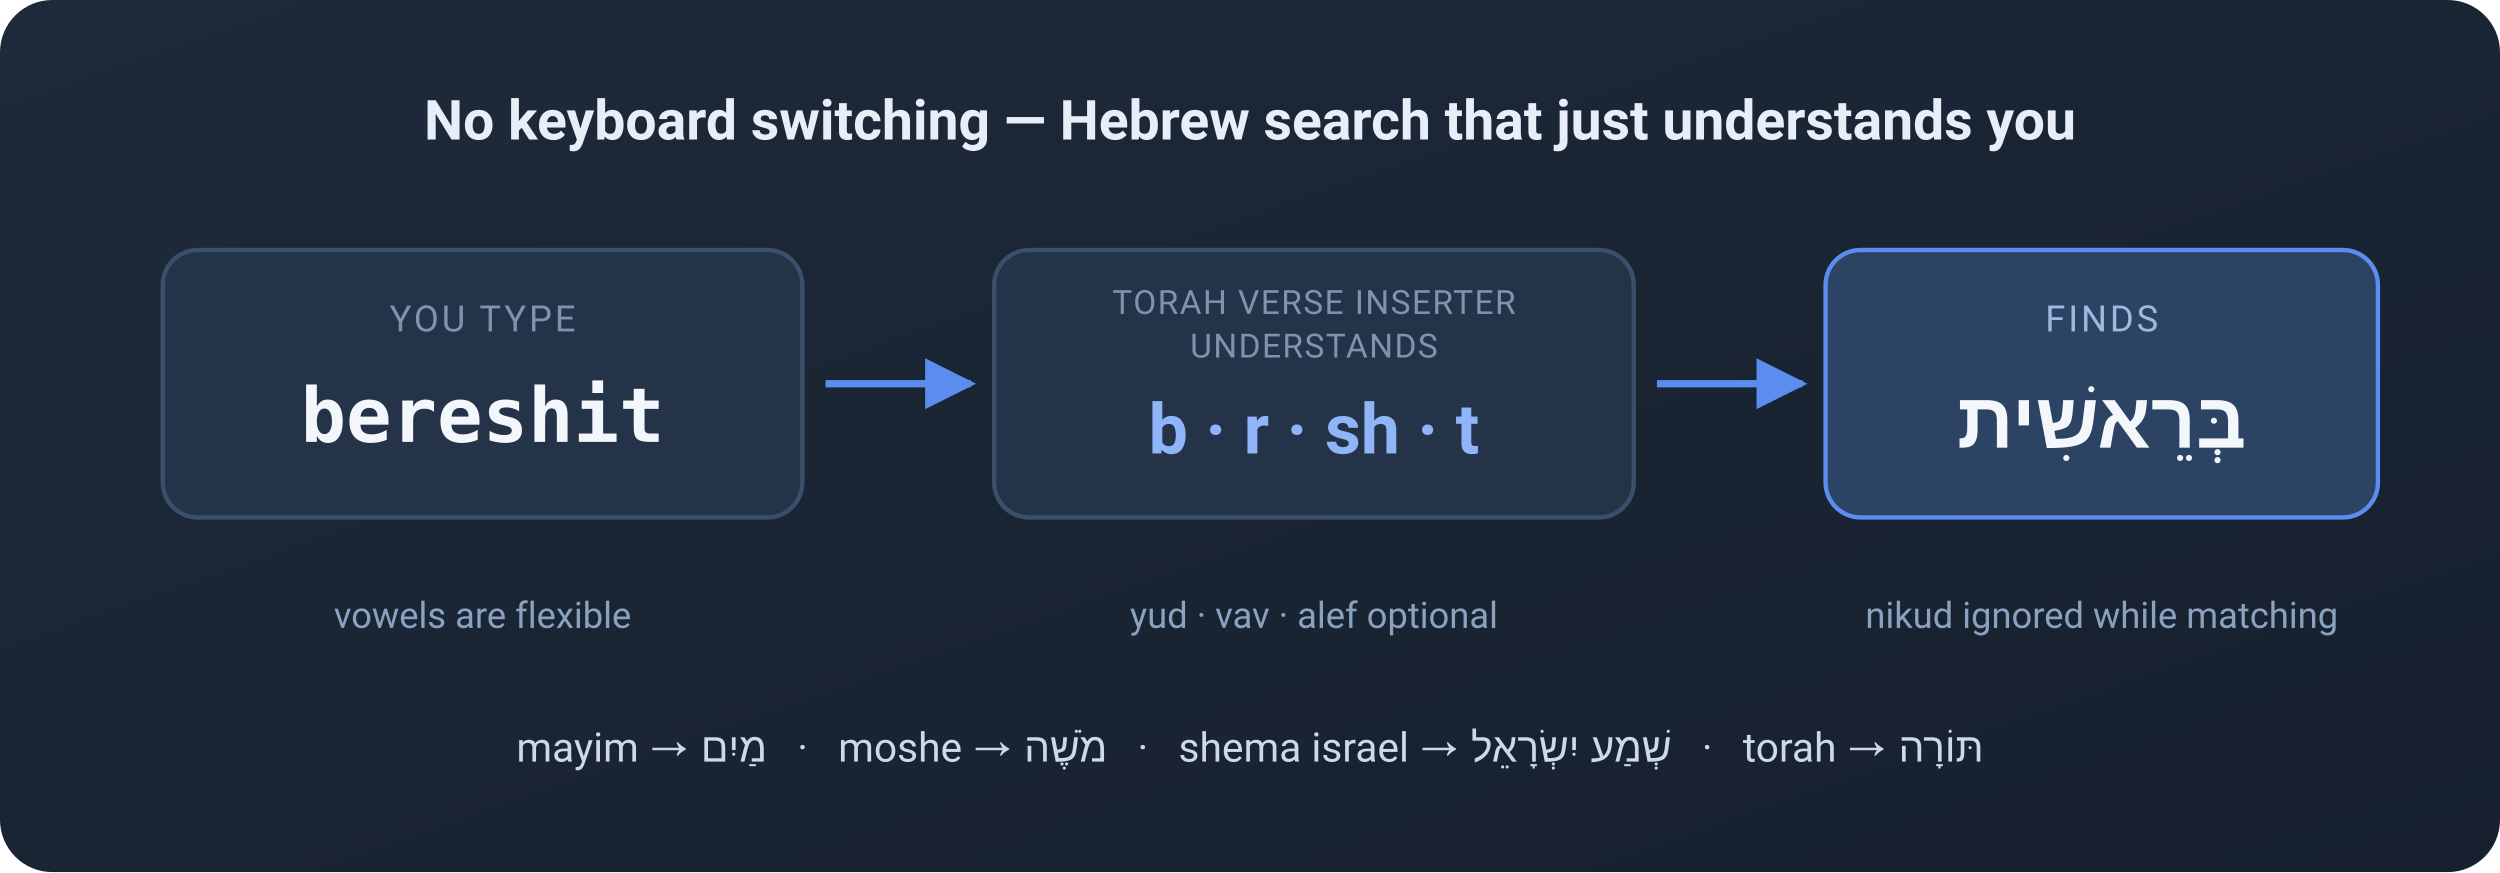
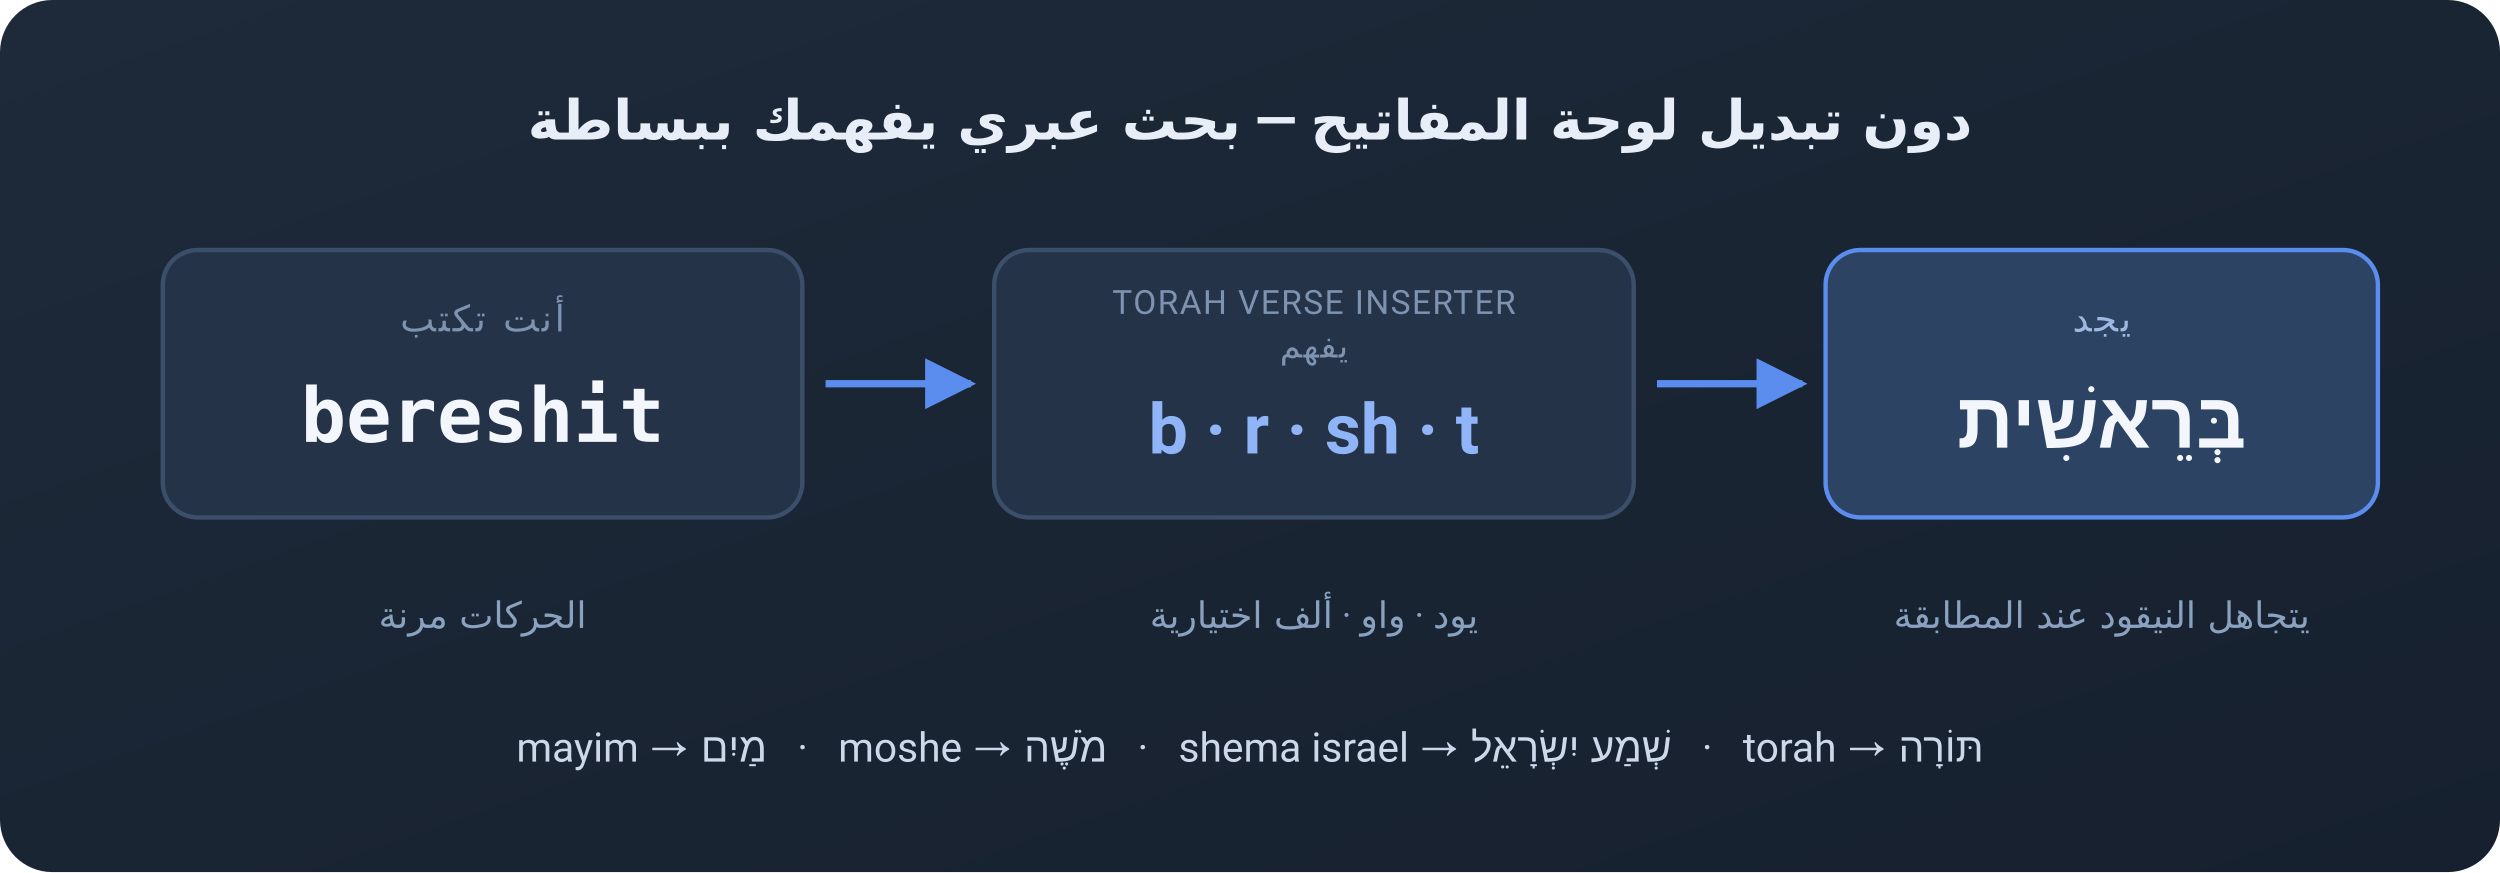
<svg xmlns="http://www.w3.org/2000/svg" viewBox="0 0 860 300" font-family="-apple-system, 'Segoe UI', Roboto, Helvetica, Arial, sans-serif">
  <defs>
    <linearGradient id="bg2" x1="0" y1="0" x2="1" y2="1">
      <stop offset="0" stop-color="#1e2a3a" />
      <stop offset="1" stop-color="#16202e" />
    </linearGradient>
    <marker id="arr" viewBox="0 0 10 10" refX="9" refY="5" markerWidth="7" markerHeight="7" orient="auto-start-reverse">
      <path d="M0 0 L10 5 L0 10 z" fill="#5b8def" />
    </marker>
  </defs>
  <rect width="860" height="300" rx="18" fill="url(#bg2)" />
-   <text x="430" y="48" font-size="19" font-weight="700" fill="#e8eef7" text-anchor="middle">No keyboard switching — Hebrew search that just understands you</text>
+   <text x="430" y="48" font-size="19" font-weight="700" fill="#e8eef7" text-anchor="middle">دون تبديل لوحة المفاتيح — بحث عبري يفهمك ببساطة</text>
  <rect x="56" y="86" width="220" height="92" rx="12" fill="#243348" stroke="#3b4f6b" stroke-width="1.5" />
-   <text x="166" y="114" font-size="12.5" fill="#7e93b0" text-anchor="middle" letter-spacing="1">YOU TYPE</text>
+   <text x="166" y="114" font-size="12.5" fill="#7e93b0" text-anchor="middle" letter-spacing="1">أنت تكتب</text>
  <text x="166" y="152" font-size="26" font-weight="700" fill="#f3f7fc" text-anchor="middle" font-family="ui-monospace, Menlo, monospace">bereshit</text>
  <line x1="284" y1="132" x2="334" y2="132" stroke="#5b8def" stroke-width="2.5" marker-end="url(#arr)" />
  <rect x="342" y="86" width="220" height="92" rx="12" fill="#243348" stroke="#3b4f6b" stroke-width="1.5" />
  <text x="452" y="108" font-size="11.5" fill="#7e93b0" text-anchor="middle" letter-spacing="0.5">TORAH VERSE INSERTER</text>
-   <text x="452" y="123" font-size="11.5" fill="#7e93b0" text-anchor="middle" letter-spacing="0.5">UNDERSTANDS</text>
+   <text x="452" y="123" font-size="11.5" fill="#7e93b0" text-anchor="middle" letter-spacing="0.5">يفهم</text>
  <text x="452" y="156" font-size="24" font-weight="700" fill="#8fb4f7" text-anchor="middle">b · r · sh · t</text>
  <line x1="570" y1="132" x2="620" y2="132" stroke="#5b8def" stroke-width="2.5" marker-end="url(#arr)" />
  <rect x="628" y="86" width="190" height="92" rx="12" fill="#2d4364" stroke="#5b8def" stroke-width="1.5" />
-   <text x="723" y="114" font-size="12.5" fill="#9db9e0" text-anchor="middle" letter-spacing="1">FINDS</text>
+   <text x="723" y="114" font-size="12.5" fill="#9db9e0" text-anchor="middle" letter-spacing="1">يجد</text>
  <text x="723" y="154" font-size="27" font-weight="700" fill="#f3f7fc" text-anchor="middle">בְּרֵאשִׁית</text>
-   <text x="166" y="216" font-size="12.5" fill="#8aa2c0" text-anchor="middle">vowels are flexible</text>
-   <text x="452" y="216" font-size="12.5" fill="#8aa2c0" text-anchor="middle">yud · vav · alef optional</text>
-   <text x="723" y="216" font-size="12.5" fill="#8aa2c0" text-anchor="middle">nikud ignored while matching</text>
+   <text x="166" y="216" font-size="12.5" fill="#8aa2c0" text-anchor="middle">الحركات مرنة</text>
+   <text x="452" y="216" font-size="12.5" fill="#8aa2c0" text-anchor="middle">يود · واو · ألف اختيارية</text>
+   <text x="723" y="216" font-size="12.5" fill="#8aa2c0" text-anchor="middle">يتجاهل النيقود عند المطابقة</text>
  <text x="430" y="262" font-size="14" fill="#cdd9ea" text-anchor="middle">mayim → מַיִם   ·   moshe → מֹשֶׁה   ·   shema israel → שְׁמַע יִשְׂרָאֵל   ·   torah → תּוֹרָה</text>
</svg>
